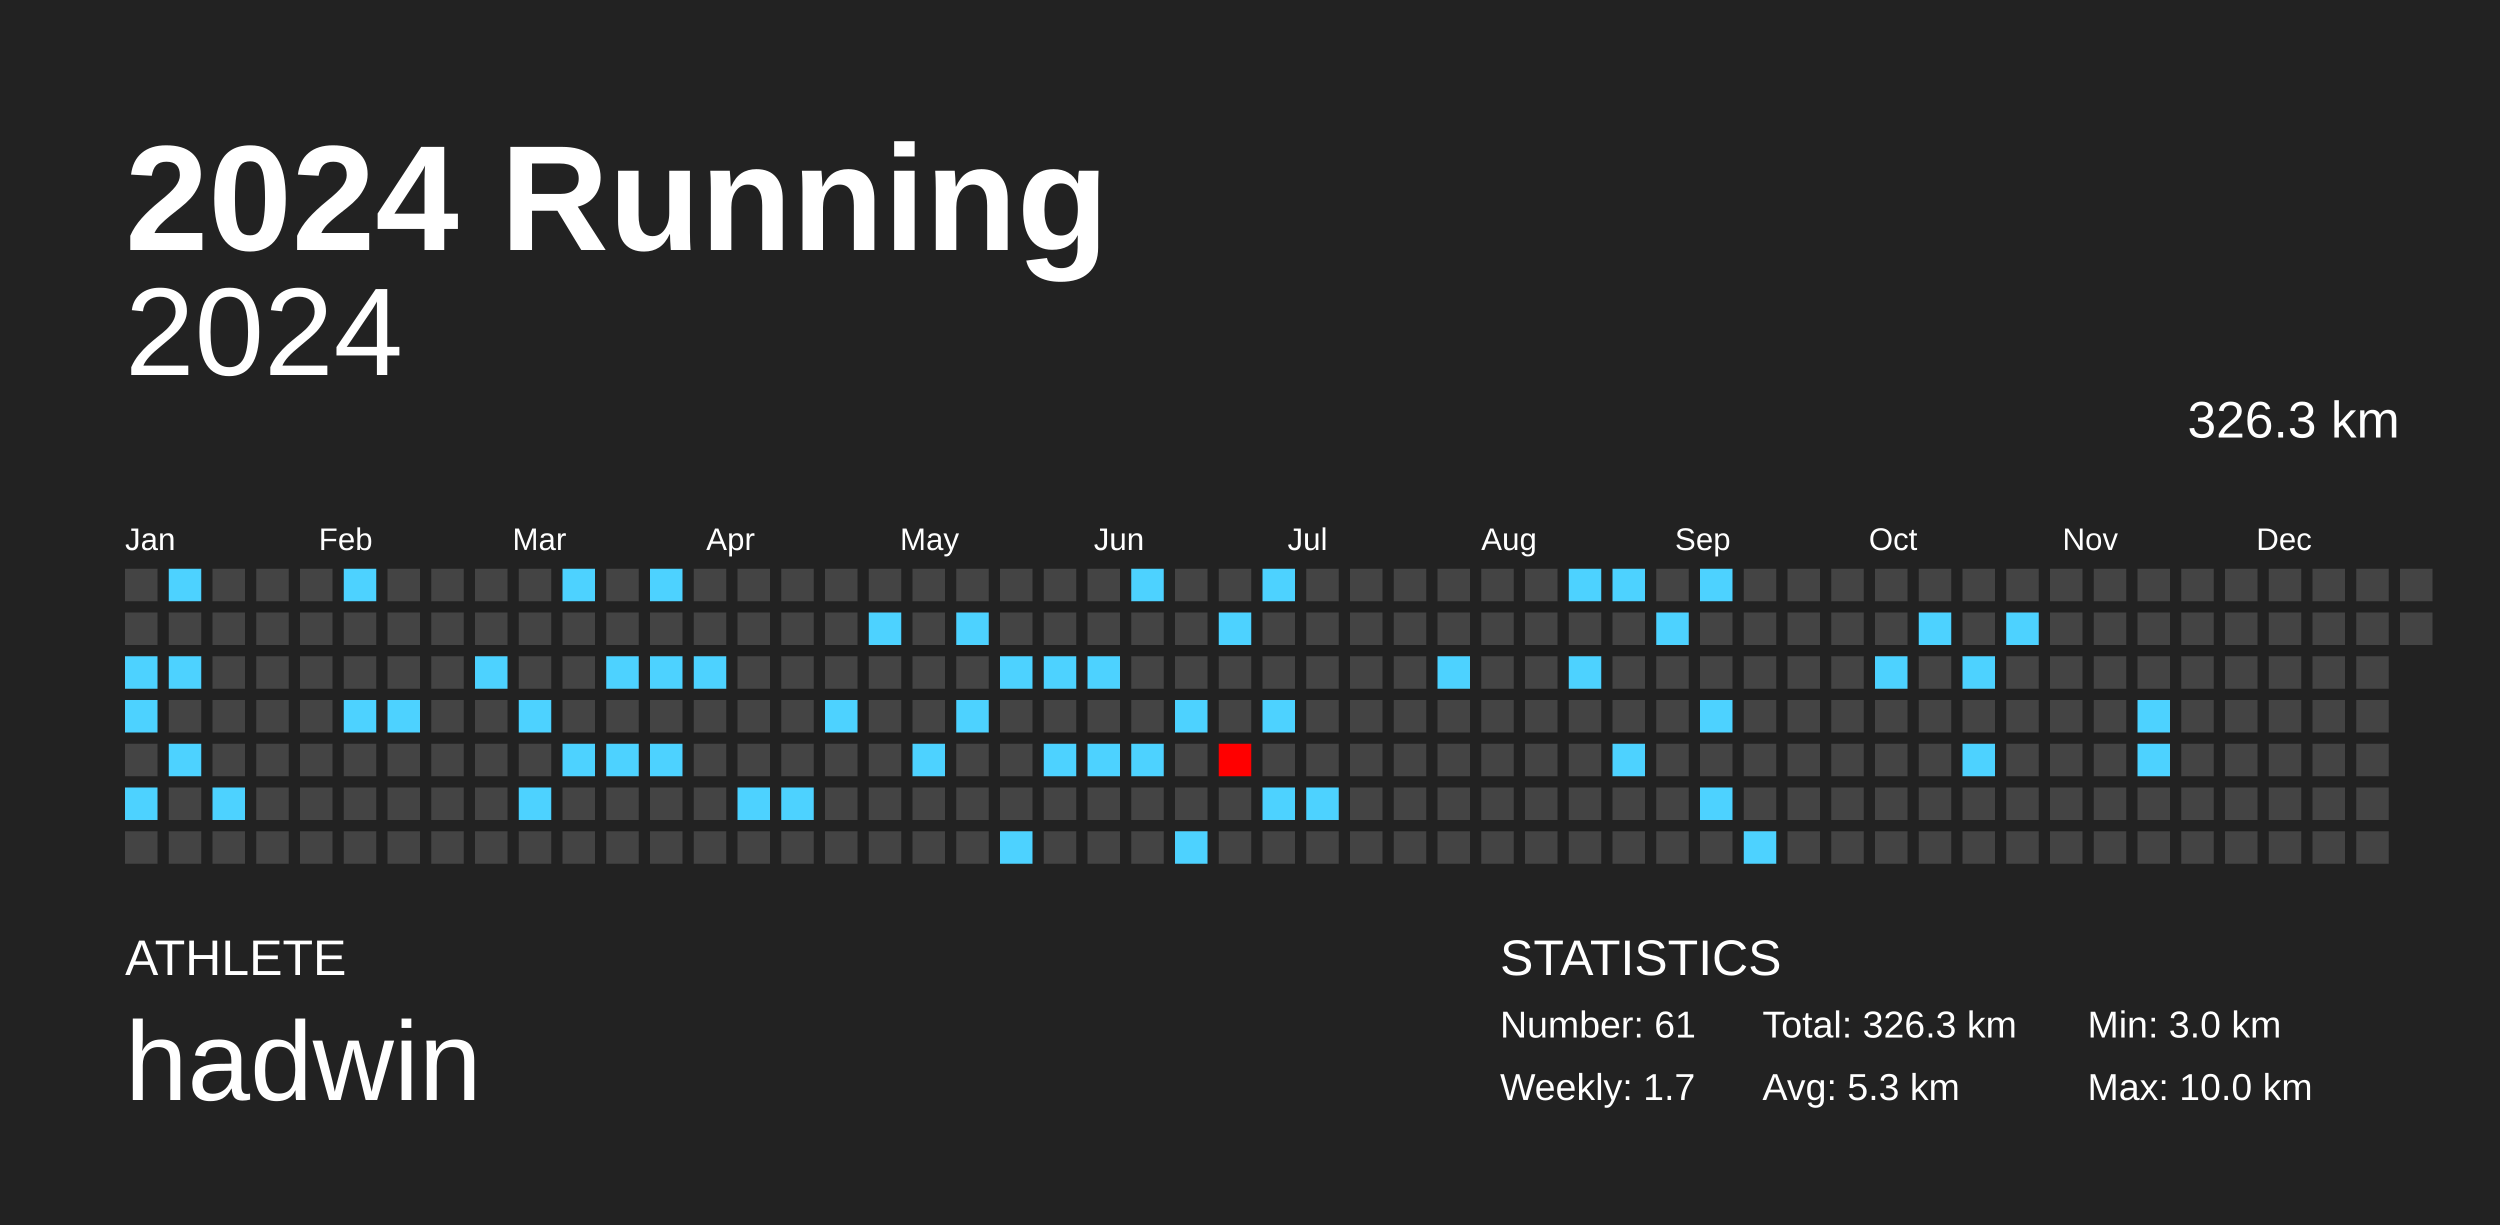
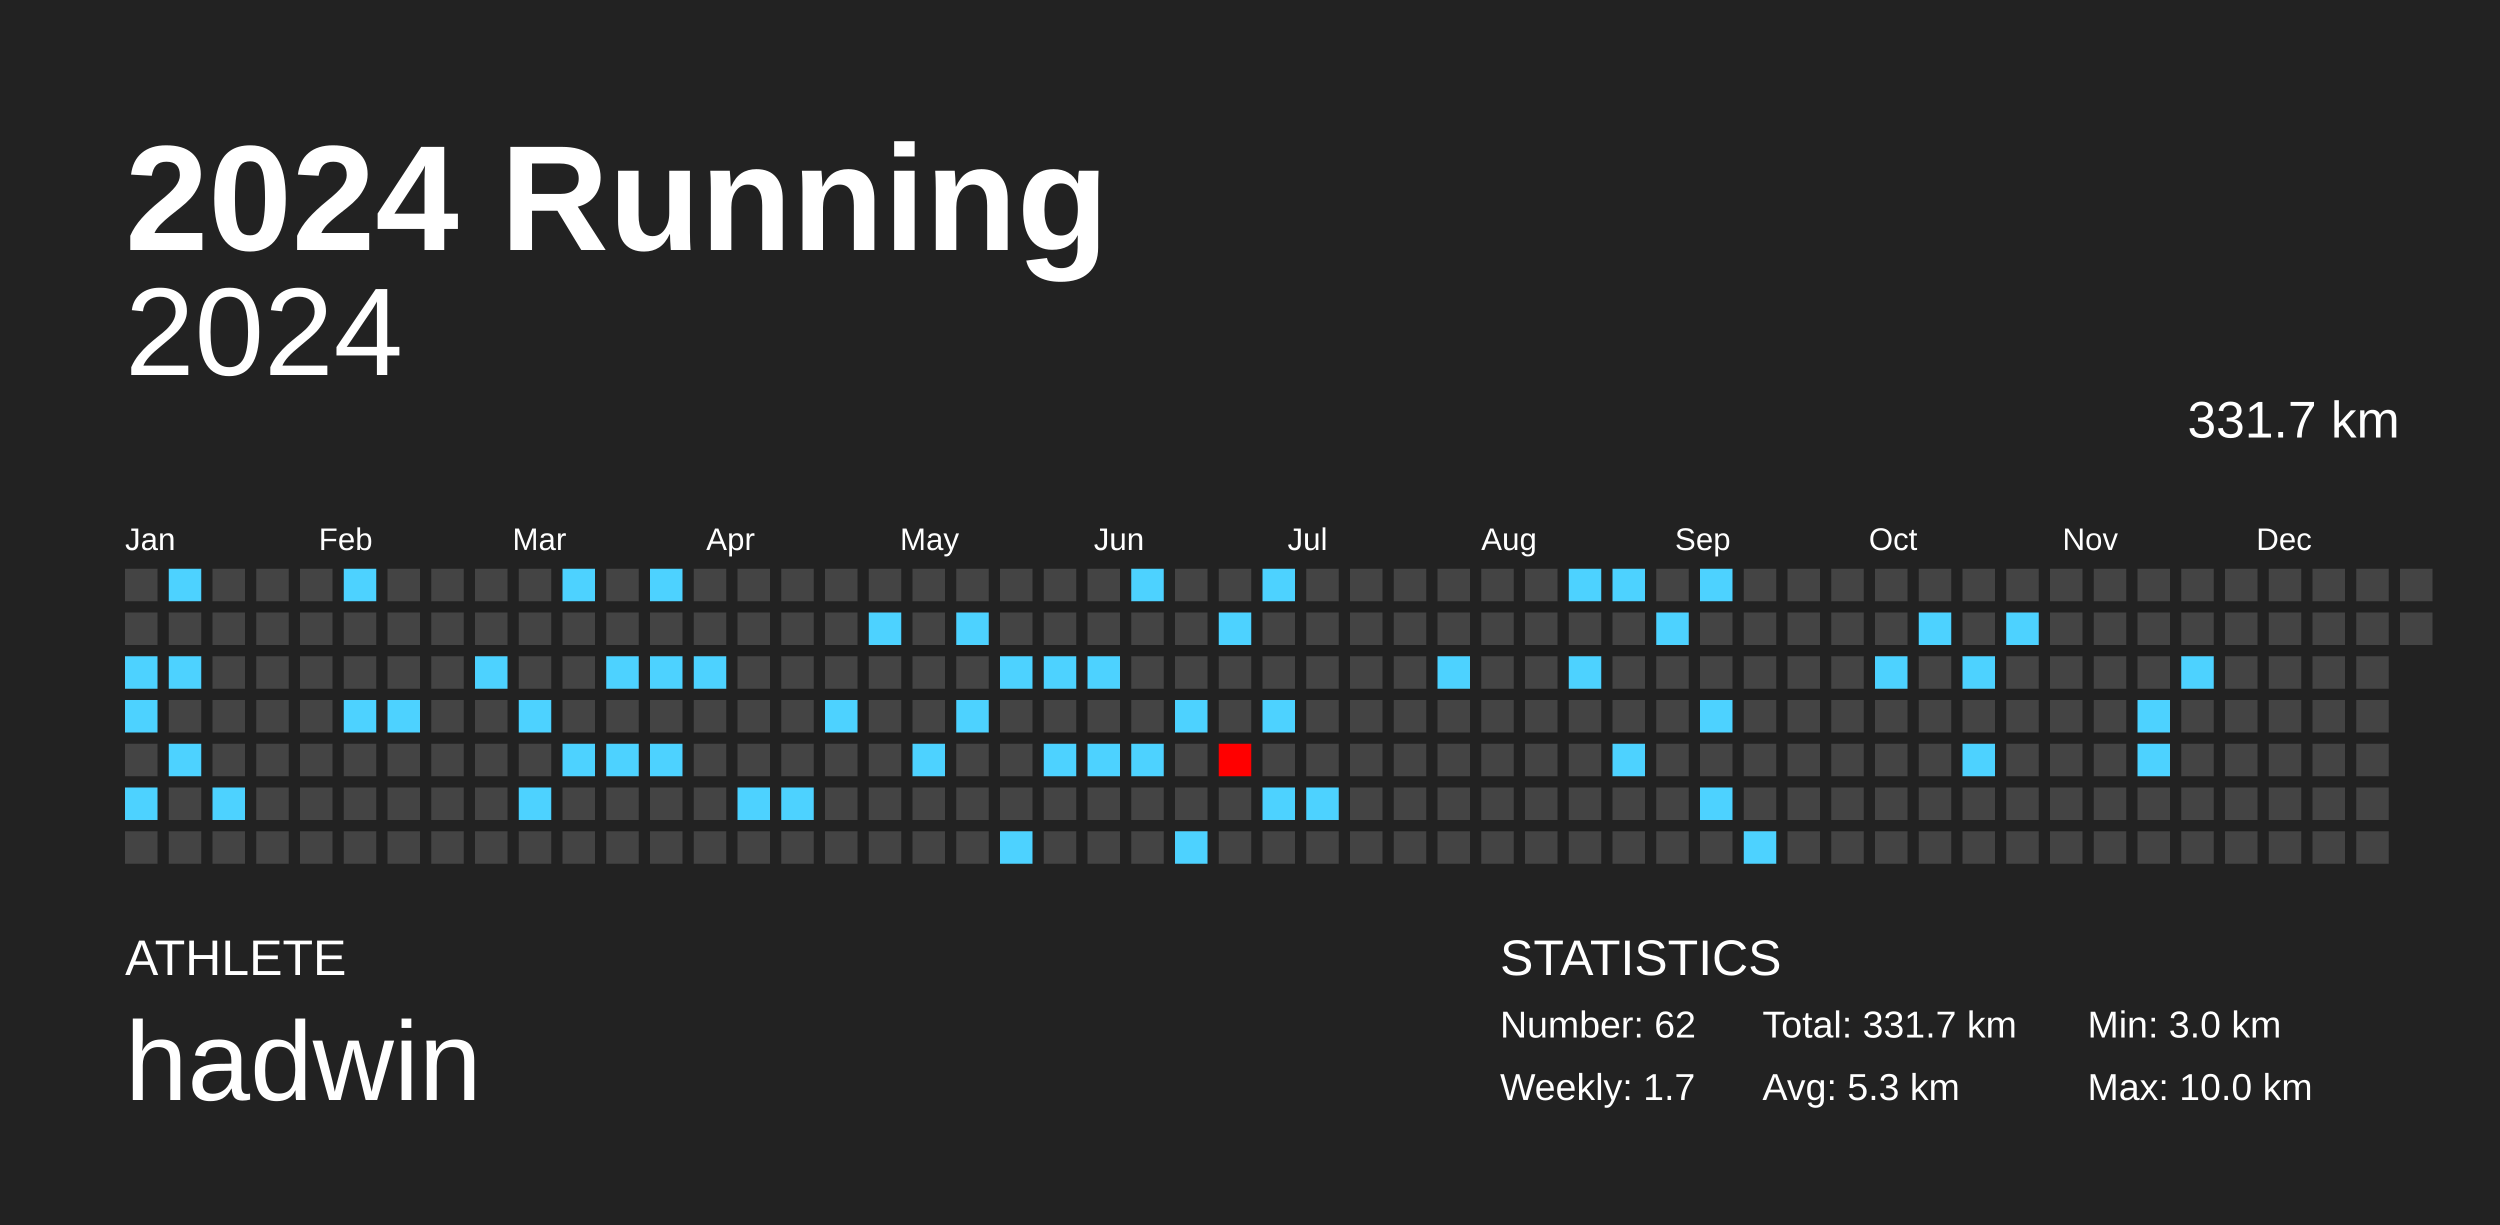
<svg xmlns="http://www.w3.org/2000/svg" baseProfile="full" height="98mm" version="1.1" viewBox="0,0,200,98" width="200mm">
  <defs />
  <rect fill="#222222" height="98" width="200" x="0" y="0" />
  <text fill="#FFFFFF" style="font-size:12px; font-family:Arial; font-weight:bold;" x="10" y="20">2024 Running</text>
  <text fill="#FFFFFF" style="font-size:4px; font-family:Arial" x="10" y="78">ATHLETE</text>
  <text fill="#FFFFFF" style="font-size:9px; font-family:Arial" x="10" y="88">hadwin</text>
  <text fill="#FFFFFF" style="font-size:4px; font-family:Arial" x="120" y="78">STATISTICS</text>
-   <text fill="#FFFFFF" style="font-size:3px; font-family:Arial" x="120" y="83">Number: 61</text>
+   <text fill="#FFFFFF" style="font-size:3px; font-family:Arial" x="120" y="83">Number: 62</text>
  <text fill="#FFFFFF" style="font-size:3px; font-family:Arial" x="120" y="88">Weekly: 1.7</text>
-   <text fill="#FFFFFF" style="font-size:3px; font-family:Arial" x="141" y="83">Total: 326.3 km</text>
+   <text fill="#FFFFFF" style="font-size:3px; font-family:Arial" x="141" y="83">Total: 331.7 km</text>
  <text fill="#FFFFFF" style="font-size:3px; font-family:Arial" x="141" y="88">Avg: 5.3 km</text>
  <text fill="#FFFFFF" style="font-size:3px; font-family:Arial" x="167" y="83">Min: 3.0 km</text>
  <text fill="#FFFFFF" style="font-size:3px; font-family:Arial" x="167" y="88">Max: 10.0 km</text>
  <text alignment-baseline="hanging" fill="#FFFFFF" style="font-size:10.0px; font-family:Arial;" x="10" y="30">2024</text>
-   <text alignment-baseline="hanging" fill="#FFFFFF" style="font-size:4.125px; font-family:Arial;" x="175" y="35">326.3 km</text>
+   <text alignment-baseline="hanging" fill="#FFFFFF" style="font-size:4.125px; font-family:Arial;" x="175" y="35">331.7 km</text>
  <text fill="#FFFFFF" style="font-size:2.5px; font-family:Arial" x="10.0" y="44">Jan</text>
  <text fill="#FFFFFF" style="font-size:2.5px; font-family:Arial" x="25.5" y="44">Feb</text>
  <text fill="#FFFFFF" style="font-size:2.5px; font-family:Arial" x="41.0" y="44">Mar</text>
  <text fill="#FFFFFF" style="font-size:2.5px; font-family:Arial" x="56.5" y="44">Apr</text>
  <text fill="#FFFFFF" style="font-size:2.5px; font-family:Arial" x="72.0" y="44">May</text>
  <text fill="#FFFFFF" style="font-size:2.5px; font-family:Arial" x="87.5" y="44">Jun</text>
  <text fill="#FFFFFF" style="font-size:2.5px; font-family:Arial" x="103.0" y="44">Jul</text>
  <text fill="#FFFFFF" style="font-size:2.5px; font-family:Arial" x="118.5" y="44">Aug</text>
  <text fill="#FFFFFF" style="font-size:2.5px; font-family:Arial" x="134.0" y="44">Sep</text>
  <text fill="#FFFFFF" style="font-size:2.5px; font-family:Arial" x="149.5" y="44">Oct</text>
  <text fill="#FFFFFF" style="font-size:2.5px; font-family:Arial" x="165.0" y="44">Nov</text>
  <text fill="#FFFFFF" style="font-size:2.5px; font-family:Arial" x="180.5" y="44">Dec</text>
  <rect fill="#444444" height="2.6" width="2.6" x="10.0" y="45.5" />
  <rect fill="#444444" height="2.6" width="2.6" x="10.0" y="49.0" />
  <rect fill="#4dd2ff" height="2.6" width="2.6" x="10.0" y="52.5" />
  <rect fill="#4dd2ff" height="2.6" width="2.6" x="10.0" y="56.0" />
  <rect fill="#444444" height="2.6" width="2.6" x="10.0" y="59.5" />
  <rect fill="#4dd2ff" height="2.6" width="2.6" x="10.0" y="63.0" />
  <rect fill="#444444" height="2.6" width="2.6" x="10.0" y="66.5" />
  <rect fill="#4dd2ff" height="2.6" width="2.6" x="13.5" y="45.5" />
  <rect fill="#444444" height="2.6" width="2.6" x="13.5" y="49.0" />
  <rect fill="#4dd2ff" height="2.6" width="2.6" x="13.5" y="52.5" />
  <rect fill="#444444" height="2.6" width="2.6" x="13.5" y="56.0" />
  <rect fill="#4dd2ff" height="2.6" width="2.6" x="13.5" y="59.5" />
  <rect fill="#444444" height="2.6" width="2.6" x="13.5" y="63.0" />
  <rect fill="#444444" height="2.6" width="2.6" x="13.5" y="66.5" />
  <rect fill="#444444" height="2.6" width="2.6" x="17.0" y="45.5" />
  <rect fill="#444444" height="2.6" width="2.6" x="17.0" y="49.0" />
  <rect fill="#444444" height="2.6" width="2.6" x="17.0" y="52.5" />
  <rect fill="#444444" height="2.6" width="2.6" x="17.0" y="56.0" />
  <rect fill="#444444" height="2.6" width="2.6" x="17.0" y="59.5" />
  <rect fill="#4dd2ff" height="2.6" width="2.6" x="17.0" y="63.0" />
  <rect fill="#444444" height="2.6" width="2.6" x="17.0" y="66.5" />
  <rect fill="#444444" height="2.6" width="2.6" x="20.5" y="45.5" />
  <rect fill="#444444" height="2.6" width="2.6" x="20.5" y="49.0" />
  <rect fill="#444444" height="2.6" width="2.6" x="20.5" y="52.5" />
  <rect fill="#444444" height="2.6" width="2.6" x="20.5" y="56.0" />
  <rect fill="#444444" height="2.6" width="2.6" x="20.5" y="59.5" />
  <rect fill="#444444" height="2.6" width="2.6" x="20.5" y="63.0" />
  <rect fill="#444444" height="2.6" width="2.6" x="20.5" y="66.5" />
  <rect fill="#444444" height="2.6" width="2.6" x="24.0" y="45.5" />
  <rect fill="#444444" height="2.6" width="2.6" x="24.0" y="49.0" />
  <rect fill="#444444" height="2.6" width="2.6" x="24.0" y="52.5" />
  <rect fill="#444444" height="2.6" width="2.6" x="24.0" y="56.0" />
  <rect fill="#444444" height="2.6" width="2.6" x="24.0" y="59.5" />
  <rect fill="#444444" height="2.6" width="2.6" x="24.0" y="63.0" />
  <rect fill="#444444" height="2.6" width="2.6" x="24.0" y="66.5" />
  <rect fill="#4dd2ff" height="2.6" width="2.6" x="27.5" y="45.5" />
  <rect fill="#444444" height="2.6" width="2.6" x="27.5" y="49.0" />
  <rect fill="#444444" height="2.6" width="2.6" x="27.5" y="52.5" />
  <rect fill="#4dd2ff" height="2.6" width="2.6" x="27.5" y="56.0" />
  <rect fill="#444444" height="2.6" width="2.6" x="27.5" y="59.5" />
  <rect fill="#444444" height="2.6" width="2.6" x="27.5" y="63.0" />
  <rect fill="#444444" height="2.6" width="2.6" x="27.5" y="66.5" />
  <rect fill="#444444" height="2.6" width="2.6" x="31.0" y="45.5" />
  <rect fill="#444444" height="2.6" width="2.6" x="31.0" y="49.0" />
  <rect fill="#444444" height="2.6" width="2.6" x="31.0" y="52.5" />
  <rect fill="#4dd2ff" height="2.6" width="2.6" x="31.0" y="56.0" />
  <rect fill="#444444" height="2.6" width="2.6" x="31.0" y="59.5" />
  <rect fill="#444444" height="2.6" width="2.6" x="31.0" y="63.0" />
  <rect fill="#444444" height="2.6" width="2.6" x="31.0" y="66.5" />
  <rect fill="#444444" height="2.6" width="2.6" x="34.5" y="45.5" />
  <rect fill="#444444" height="2.6" width="2.6" x="34.5" y="49.0" />
  <rect fill="#444444" height="2.6" width="2.6" x="34.5" y="52.5" />
  <rect fill="#444444" height="2.6" width="2.6" x="34.5" y="56.0" />
  <rect fill="#444444" height="2.6" width="2.6" x="34.5" y="59.5" />
  <rect fill="#444444" height="2.6" width="2.6" x="34.5" y="63.0" />
  <rect fill="#444444" height="2.6" width="2.6" x="34.5" y="66.5" />
  <rect fill="#444444" height="2.6" width="2.6" x="38.0" y="45.5" />
  <rect fill="#444444" height="2.6" width="2.6" x="38.0" y="49.0" />
  <rect fill="#4dd2ff" height="2.6" width="2.6" x="38.0" y="52.5" />
  <rect fill="#444444" height="2.6" width="2.6" x="38.0" y="56.0" />
  <rect fill="#444444" height="2.6" width="2.6" x="38.0" y="59.5" />
  <rect fill="#444444" height="2.6" width="2.6" x="38.0" y="63.0" />
  <rect fill="#444444" height="2.6" width="2.6" x="38.0" y="66.5" />
  <rect fill="#444444" height="2.6" width="2.6" x="41.5" y="45.5" />
  <rect fill="#444444" height="2.6" width="2.6" x="41.5" y="49.0" />
  <rect fill="#444444" height="2.6" width="2.6" x="41.5" y="52.5" />
  <rect fill="#4dd2ff" height="2.6" width="2.6" x="41.5" y="56.0" />
  <rect fill="#444444" height="2.6" width="2.6" x="41.5" y="59.5" />
  <rect fill="#4dd2ff" height="2.6" width="2.6" x="41.5" y="63.0" />
  <rect fill="#444444" height="2.6" width="2.6" x="41.5" y="66.5" />
  <rect fill="#4dd2ff" height="2.6" width="2.6" x="45.0" y="45.5" />
  <rect fill="#444444" height="2.6" width="2.6" x="45.0" y="49.0" />
  <rect fill="#444444" height="2.6" width="2.6" x="45.0" y="52.5" />
  <rect fill="#444444" height="2.6" width="2.6" x="45.0" y="56.0" />
  <rect fill="#4dd2ff" height="2.6" width="2.6" x="45.0" y="59.5" />
  <rect fill="#444444" height="2.6" width="2.6" x="45.0" y="63.0" />
  <rect fill="#444444" height="2.6" width="2.6" x="45.0" y="66.5" />
  <rect fill="#444444" height="2.6" width="2.6" x="48.5" y="45.5" />
  <rect fill="#444444" height="2.6" width="2.6" x="48.5" y="49.0" />
  <rect fill="#4dd2ff" height="2.6" width="2.6" x="48.5" y="52.5" />
  <rect fill="#444444" height="2.6" width="2.6" x="48.5" y="56.0" />
  <rect fill="#4dd2ff" height="2.6" width="2.6" x="48.5" y="59.5" />
  <rect fill="#444444" height="2.6" width="2.6" x="48.5" y="63.0" />
  <rect fill="#444444" height="2.6" width="2.6" x="48.5" y="66.5" />
  <rect fill="#4dd2ff" height="2.6" width="2.6" x="52.0" y="45.5" />
  <rect fill="#444444" height="2.6" width="2.6" x="52.0" y="49.0" />
  <rect fill="#4dd2ff" height="2.6" width="2.6" x="52.0" y="52.5" />
  <rect fill="#444444" height="2.6" width="2.6" x="52.0" y="56.0" />
  <rect fill="#4dd2ff" height="2.6" width="2.6" x="52.0" y="59.5" />
  <rect fill="#444444" height="2.6" width="2.6" x="52.0" y="63.0" />
  <rect fill="#444444" height="2.6" width="2.6" x="52.0" y="66.5" />
  <rect fill="#444444" height="2.6" width="2.6" x="55.5" y="45.5" />
  <rect fill="#444444" height="2.6" width="2.6" x="55.5" y="49.0" />
  <rect fill="#4dd2ff" height="2.6" width="2.6" x="55.5" y="52.5" />
  <rect fill="#444444" height="2.6" width="2.6" x="55.5" y="56.0" />
  <rect fill="#444444" height="2.6" width="2.6" x="55.5" y="59.5" />
  <rect fill="#444444" height="2.6" width="2.6" x="55.5" y="63.0" />
  <rect fill="#444444" height="2.6" width="2.6" x="55.5" y="66.5" />
  <rect fill="#444444" height="2.6" width="2.6" x="59.0" y="45.5" />
  <rect fill="#444444" height="2.6" width="2.6" x="59.0" y="49.0" />
  <rect fill="#444444" height="2.6" width="2.6" x="59.0" y="52.5" />
  <rect fill="#444444" height="2.6" width="2.6" x="59.0" y="56.0" />
  <rect fill="#444444" height="2.6" width="2.6" x="59.0" y="59.5" />
  <rect fill="#4dd2ff" height="2.6" width="2.6" x="59.0" y="63.0" />
  <rect fill="#444444" height="2.6" width="2.6" x="59.0" y="66.5" />
  <rect fill="#444444" height="2.6" width="2.6" x="62.5" y="45.5" />
  <rect fill="#444444" height="2.6" width="2.6" x="62.5" y="49.0" />
  <rect fill="#444444" height="2.6" width="2.6" x="62.5" y="52.5" />
  <rect fill="#444444" height="2.6" width="2.6" x="62.5" y="56.0" />
  <rect fill="#444444" height="2.6" width="2.6" x="62.5" y="59.5" />
  <rect fill="#4dd2ff" height="2.6" width="2.6" x="62.5" y="63.0" />
  <rect fill="#444444" height="2.6" width="2.6" x="62.5" y="66.5" />
  <rect fill="#444444" height="2.6" width="2.6" x="66.0" y="45.5" />
  <rect fill="#444444" height="2.6" width="2.6" x="66.0" y="49.0" />
  <rect fill="#444444" height="2.6" width="2.6" x="66.0" y="52.5" />
  <rect fill="#4dd2ff" height="2.6" width="2.6" x="66.0" y="56.0" />
  <rect fill="#444444" height="2.6" width="2.6" x="66.0" y="59.5" />
  <rect fill="#444444" height="2.6" width="2.6" x="66.0" y="63.0" />
  <rect fill="#444444" height="2.6" width="2.6" x="66.0" y="66.5" />
  <rect fill="#444444" height="2.6" width="2.6" x="69.5" y="45.5" />
  <rect fill="#4dd2ff" height="2.6" width="2.6" x="69.5" y="49.0" />
  <rect fill="#444444" height="2.6" width="2.6" x="69.5" y="52.5" />
  <rect fill="#444444" height="2.6" width="2.6" x="69.5" y="56.0" />
  <rect fill="#444444" height="2.6" width="2.6" x="69.5" y="59.5" />
  <rect fill="#444444" height="2.6" width="2.6" x="69.5" y="63.0" />
  <rect fill="#444444" height="2.6" width="2.6" x="69.5" y="66.5" />
  <rect fill="#444444" height="2.6" width="2.6" x="73.0" y="45.5" />
  <rect fill="#444444" height="2.6" width="2.6" x="73.0" y="49.0" />
  <rect fill="#444444" height="2.6" width="2.6" x="73.0" y="52.5" />
  <rect fill="#444444" height="2.6" width="2.6" x="73.0" y="56.0" />
  <rect fill="#4dd2ff" height="2.6" width="2.6" x="73.0" y="59.5" />
  <rect fill="#444444" height="2.6" width="2.6" x="73.0" y="63.0" />
  <rect fill="#444444" height="2.6" width="2.6" x="73.0" y="66.5" />
  <rect fill="#444444" height="2.6" width="2.6" x="76.5" y="45.5" />
  <rect fill="#4dd2ff" height="2.6" width="2.6" x="76.5" y="49.0" />
  <rect fill="#444444" height="2.6" width="2.6" x="76.5" y="52.5" />
  <rect fill="#4dd2ff" height="2.6" width="2.6" x="76.5" y="56.0" />
  <rect fill="#444444" height="2.6" width="2.6" x="76.5" y="59.5" />
  <rect fill="#444444" height="2.6" width="2.6" x="76.5" y="63.0" />
  <rect fill="#444444" height="2.6" width="2.6" x="76.5" y="66.5" />
  <rect fill="#444444" height="2.6" width="2.6" x="80.0" y="45.5" />
  <rect fill="#444444" height="2.6" width="2.6" x="80.0" y="49.0" />
  <rect fill="#4dd2ff" height="2.6" width="2.6" x="80.0" y="52.5" />
  <rect fill="#444444" height="2.6" width="2.6" x="80.0" y="56.0" />
  <rect fill="#444444" height="2.6" width="2.6" x="80.0" y="59.5" />
  <rect fill="#444444" height="2.6" width="2.6" x="80.0" y="63.0" />
  <rect fill="#4dd2ff" height="2.6" width="2.6" x="80.0" y="66.5" />
  <rect fill="#444444" height="2.6" width="2.6" x="83.5" y="45.5" />
  <rect fill="#444444" height="2.6" width="2.6" x="83.5" y="49.0" />
  <rect fill="#4dd2ff" height="2.6" width="2.6" x="83.5" y="52.5" />
  <rect fill="#444444" height="2.6" width="2.6" x="83.5" y="56.0" />
  <rect fill="#4dd2ff" height="2.6" width="2.6" x="83.5" y="59.5" />
  <rect fill="#444444" height="2.6" width="2.6" x="83.5" y="63.0" />
  <rect fill="#444444" height="2.6" width="2.6" x="83.5" y="66.5" />
  <rect fill="#444444" height="2.6" width="2.6" x="87.0" y="45.5" />
  <rect fill="#444444" height="2.6" width="2.6" x="87.0" y="49.0" />
  <rect fill="#4dd2ff" height="2.6" width="2.6" x="87.0" y="52.5" />
  <rect fill="#444444" height="2.6" width="2.6" x="87.0" y="56.0" />
  <rect fill="#4dd2ff" height="2.6" width="2.6" x="87.0" y="59.5" />
  <rect fill="#444444" height="2.6" width="2.6" x="87.0" y="63.0" />
  <rect fill="#444444" height="2.6" width="2.6" x="87.0" y="66.5" />
  <rect fill="#4dd2ff" height="2.6" width="2.6" x="90.5" y="45.5" />
  <rect fill="#444444" height="2.6" width="2.6" x="90.5" y="49.0" />
  <rect fill="#444444" height="2.6" width="2.6" x="90.5" y="52.5" />
  <rect fill="#444444" height="2.6" width="2.6" x="90.5" y="56.0" />
  <rect fill="#4dd2ff" height="2.6" width="2.6" x="90.5" y="59.5" />
  <rect fill="#444444" height="2.6" width="2.6" x="90.5" y="63.0" />
  <rect fill="#444444" height="2.6" width="2.6" x="90.5" y="66.5" />
  <rect fill="#444444" height="2.6" width="2.6" x="94.0" y="45.5" />
  <rect fill="#444444" height="2.6" width="2.6" x="94.0" y="49.0" />
  <rect fill="#444444" height="2.6" width="2.6" x="94.0" y="52.5" />
  <rect fill="#4dd2ff" height="2.6" width="2.6" x="94.0" y="56.0" />
  <rect fill="#444444" height="2.6" width="2.6" x="94.0" y="59.5" />
  <rect fill="#444444" height="2.6" width="2.6" x="94.0" y="63.0" />
  <rect fill="#4dd2ff" height="2.6" width="2.6" x="94.0" y="66.5" />
  <rect fill="#444444" height="2.6" width="2.6" x="97.5" y="45.5" />
  <rect fill="#4dd2ff" height="2.6" width="2.6" x="97.5" y="49.0" />
  <rect fill="#444444" height="2.6" width="2.6" x="97.5" y="52.5" />
  <rect fill="#444444" height="2.6" width="2.6" x="97.5" y="56.0" />
  <rect fill="#ff0000" height="2.6" width="2.6" x="97.5" y="59.5" />
  <rect fill="#444444" height="2.6" width="2.6" x="97.5" y="63.0" />
  <rect fill="#444444" height="2.6" width="2.6" x="97.5" y="66.5" />
  <rect fill="#4dd2ff" height="2.6" width="2.6" x="101.0" y="45.5" />
  <rect fill="#444444" height="2.6" width="2.6" x="101.0" y="49.0" />
  <rect fill="#444444" height="2.6" width="2.6" x="101.0" y="52.5" />
  <rect fill="#4dd2ff" height="2.6" width="2.6" x="101.0" y="56.0" />
  <rect fill="#444444" height="2.6" width="2.6" x="101.0" y="59.5" />
  <rect fill="#4dd2ff" height="2.6" width="2.6" x="101.0" y="63.0" />
  <rect fill="#444444" height="2.6" width="2.6" x="101.0" y="66.5" />
  <rect fill="#444444" height="2.6" width="2.6" x="104.5" y="45.5" />
  <rect fill="#444444" height="2.6" width="2.6" x="104.5" y="49.0" />
  <rect fill="#444444" height="2.6" width="2.6" x="104.5" y="52.5" />
  <rect fill="#444444" height="2.6" width="2.6" x="104.5" y="56.0" />
  <rect fill="#444444" height="2.6" width="2.6" x="104.5" y="59.5" />
  <rect fill="#4dd2ff" height="2.6" width="2.6" x="104.5" y="63.0" />
  <rect fill="#444444" height="2.6" width="2.6" x="104.5" y="66.5" />
  <rect fill="#444444" height="2.6" width="2.6" x="108.0" y="45.5" />
  <rect fill="#444444" height="2.6" width="2.6" x="108.0" y="49.0" />
  <rect fill="#444444" height="2.6" width="2.6" x="108.0" y="52.5" />
  <rect fill="#444444" height="2.6" width="2.6" x="108.0" y="56.0" />
  <rect fill="#444444" height="2.6" width="2.6" x="108.0" y="59.5" />
  <rect fill="#444444" height="2.6" width="2.6" x="108.0" y="63.0" />
  <rect fill="#444444" height="2.6" width="2.6" x="108.0" y="66.5" />
  <rect fill="#444444" height="2.6" width="2.6" x="111.5" y="45.5" />
  <rect fill="#444444" height="2.6" width="2.6" x="111.5" y="49.0" />
  <rect fill="#444444" height="2.6" width="2.6" x="111.5" y="52.5" />
  <rect fill="#444444" height="2.6" width="2.6" x="111.5" y="56.0" />
  <rect fill="#444444" height="2.6" width="2.6" x="111.5" y="59.5" />
  <rect fill="#444444" height="2.6" width="2.6" x="111.5" y="63.0" />
  <rect fill="#444444" height="2.6" width="2.6" x="111.5" y="66.5" />
  <rect fill="#444444" height="2.6" width="2.6" x="115.0" y="45.5" />
  <rect fill="#444444" height="2.6" width="2.6" x="115.0" y="49.0" />
  <rect fill="#4dd2ff" height="2.6" width="2.6" x="115.0" y="52.5" />
  <rect fill="#444444" height="2.6" width="2.6" x="115.0" y="56.0" />
  <rect fill="#444444" height="2.6" width="2.6" x="115.0" y="59.5" />
  <rect fill="#444444" height="2.6" width="2.6" x="115.0" y="63.0" />
  <rect fill="#444444" height="2.6" width="2.6" x="115.0" y="66.5" />
  <rect fill="#444444" height="2.6" width="2.6" x="118.5" y="45.5" />
  <rect fill="#444444" height="2.6" width="2.6" x="118.5" y="49.0" />
  <rect fill="#444444" height="2.6" width="2.6" x="118.5" y="52.5" />
  <rect fill="#444444" height="2.6" width="2.6" x="118.5" y="56.0" />
  <rect fill="#444444" height="2.6" width="2.6" x="118.5" y="59.5" />
  <rect fill="#444444" height="2.6" width="2.6" x="118.5" y="63.0" />
  <rect fill="#444444" height="2.6" width="2.6" x="118.5" y="66.5" />
  <rect fill="#444444" height="2.6" width="2.6" x="122.0" y="45.5" />
  <rect fill="#444444" height="2.6" width="2.6" x="122.0" y="49.0" />
  <rect fill="#444444" height="2.6" width="2.6" x="122.0" y="52.5" />
  <rect fill="#444444" height="2.6" width="2.6" x="122.0" y="56.0" />
  <rect fill="#444444" height="2.6" width="2.6" x="122.0" y="59.5" />
  <rect fill="#444444" height="2.6" width="2.6" x="122.0" y="63.0" />
  <rect fill="#444444" height="2.6" width="2.6" x="122.0" y="66.5" />
  <rect fill="#4dd2ff" height="2.6" width="2.6" x="125.5" y="45.5" />
  <rect fill="#444444" height="2.6" width="2.6" x="125.5" y="49.0" />
  <rect fill="#4dd2ff" height="2.6" width="2.6" x="125.5" y="52.5" />
  <rect fill="#444444" height="2.6" width="2.6" x="125.5" y="56.0" />
  <rect fill="#444444" height="2.6" width="2.6" x="125.5" y="59.5" />
  <rect fill="#444444" height="2.6" width="2.6" x="125.5" y="63.0" />
  <rect fill="#444444" height="2.6" width="2.6" x="125.5" y="66.5" />
  <rect fill="#4dd2ff" height="2.6" width="2.6" x="129.0" y="45.5" />
  <rect fill="#444444" height="2.6" width="2.6" x="129.0" y="49.0" />
  <rect fill="#444444" height="2.6" width="2.6" x="129.0" y="52.5" />
  <rect fill="#444444" height="2.6" width="2.6" x="129.0" y="56.0" />
  <rect fill="#4dd2ff" height="2.6" width="2.6" x="129.0" y="59.5" />
  <rect fill="#444444" height="2.6" width="2.6" x="129.0" y="63.0" />
  <rect fill="#444444" height="2.6" width="2.6" x="129.0" y="66.5" />
  <rect fill="#444444" height="2.6" width="2.6" x="132.5" y="45.5" />
  <rect fill="#4dd2ff" height="2.6" width="2.6" x="132.5" y="49.0" />
  <rect fill="#444444" height="2.6" width="2.6" x="132.5" y="52.5" />
  <rect fill="#444444" height="2.6" width="2.6" x="132.5" y="56.0" />
  <rect fill="#444444" height="2.6" width="2.6" x="132.5" y="59.5" />
  <rect fill="#444444" height="2.6" width="2.6" x="132.5" y="63.0" />
  <rect fill="#444444" height="2.6" width="2.6" x="132.5" y="66.5" />
  <rect fill="#4dd2ff" height="2.6" width="2.6" x="136.0" y="45.5" />
  <rect fill="#444444" height="2.6" width="2.6" x="136.0" y="49.0" />
  <rect fill="#444444" height="2.6" width="2.6" x="136.0" y="52.5" />
  <rect fill="#4dd2ff" height="2.6" width="2.6" x="136.0" y="56.0" />
  <rect fill="#444444" height="2.6" width="2.6" x="136.0" y="59.5" />
  <rect fill="#4dd2ff" height="2.6" width="2.6" x="136.0" y="63.0" />
  <rect fill="#444444" height="2.6" width="2.6" x="136.0" y="66.5" />
  <rect fill="#444444" height="2.6" width="2.6" x="139.5" y="45.5" />
  <rect fill="#444444" height="2.6" width="2.6" x="139.5" y="49.0" />
  <rect fill="#444444" height="2.6" width="2.6" x="139.5" y="52.5" />
  <rect fill="#444444" height="2.6" width="2.6" x="139.5" y="56.0" />
  <rect fill="#444444" height="2.6" width="2.6" x="139.5" y="59.5" />
  <rect fill="#444444" height="2.6" width="2.6" x="139.5" y="63.0" />
  <rect fill="#4dd2ff" height="2.6" width="2.6" x="139.5" y="66.5" />
  <rect fill="#444444" height="2.6" width="2.6" x="143.0" y="45.5" />
  <rect fill="#444444" height="2.6" width="2.6" x="143.0" y="49.0" />
  <rect fill="#444444" height="2.6" width="2.6" x="143.0" y="52.5" />
  <rect fill="#444444" height="2.6" width="2.6" x="143.0" y="56.0" />
  <rect fill="#444444" height="2.6" width="2.6" x="143.0" y="59.5" />
  <rect fill="#444444" height="2.6" width="2.6" x="143.0" y="63.0" />
  <rect fill="#444444" height="2.6" width="2.6" x="143.0" y="66.5" />
  <rect fill="#444444" height="2.6" width="2.6" x="146.5" y="45.5" />
  <rect fill="#444444" height="2.6" width="2.6" x="146.5" y="49.0" />
  <rect fill="#444444" height="2.6" width="2.6" x="146.5" y="52.5" />
  <rect fill="#444444" height="2.6" width="2.6" x="146.5" y="56.0" />
  <rect fill="#444444" height="2.6" width="2.6" x="146.5" y="59.5" />
  <rect fill="#444444" height="2.6" width="2.6" x="146.5" y="63.0" />
  <rect fill="#444444" height="2.6" width="2.6" x="146.5" y="66.5" />
  <rect fill="#444444" height="2.6" width="2.6" x="150.0" y="45.5" />
  <rect fill="#444444" height="2.6" width="2.6" x="150.0" y="49.0" />
  <rect fill="#4dd2ff" height="2.6" width="2.6" x="150.0" y="52.5" />
  <rect fill="#444444" height="2.6" width="2.6" x="150.0" y="56.0" />
  <rect fill="#444444" height="2.6" width="2.6" x="150.0" y="59.5" />
  <rect fill="#444444" height="2.6" width="2.6" x="150.0" y="63.0" />
  <rect fill="#444444" height="2.6" width="2.6" x="150.0" y="66.5" />
  <rect fill="#444444" height="2.6" width="2.6" x="153.5" y="45.5" />
  <rect fill="#4dd2ff" height="2.6" width="2.6" x="153.5" y="49.0" />
  <rect fill="#444444" height="2.6" width="2.6" x="153.5" y="52.5" />
  <rect fill="#444444" height="2.6" width="2.6" x="153.5" y="56.0" />
  <rect fill="#444444" height="2.6" width="2.6" x="153.5" y="59.5" />
  <rect fill="#444444" height="2.6" width="2.6" x="153.5" y="63.0" />
  <rect fill="#444444" height="2.6" width="2.6" x="153.5" y="66.5" />
  <rect fill="#444444" height="2.6" width="2.6" x="157.0" y="45.5" />
  <rect fill="#444444" height="2.6" width="2.6" x="157.0" y="49.0" />
  <rect fill="#4dd2ff" height="2.6" width="2.6" x="157.0" y="52.5" />
  <rect fill="#444444" height="2.6" width="2.6" x="157.0" y="56.0" />
  <rect fill="#4dd2ff" height="2.6" width="2.6" x="157.0" y="59.5" />
  <rect fill="#444444" height="2.6" width="2.6" x="157.0" y="63.0" />
  <rect fill="#444444" height="2.6" width="2.6" x="157.0" y="66.5" />
  <rect fill="#444444" height="2.6" width="2.6" x="160.5" y="45.5" />
  <rect fill="#4dd2ff" height="2.6" width="2.6" x="160.5" y="49.0" />
  <rect fill="#444444" height="2.6" width="2.6" x="160.5" y="52.5" />
  <rect fill="#444444" height="2.6" width="2.6" x="160.5" y="56.0" />
  <rect fill="#444444" height="2.6" width="2.6" x="160.5" y="59.5" />
  <rect fill="#444444" height="2.6" width="2.6" x="160.5" y="63.0" />
  <rect fill="#444444" height="2.6" width="2.6" x="160.5" y="66.5" />
  <rect fill="#444444" height="2.6" width="2.6" x="164.0" y="45.5" />
  <rect fill="#444444" height="2.6" width="2.6" x="164.0" y="49.0" />
  <rect fill="#444444" height="2.6" width="2.6" x="164.0" y="52.5" />
  <rect fill="#444444" height="2.6" width="2.6" x="164.0" y="56.0" />
  <rect fill="#444444" height="2.6" width="2.6" x="164.0" y="59.5" />
  <rect fill="#444444" height="2.6" width="2.6" x="164.0" y="63.0" />
  <rect fill="#444444" height="2.6" width="2.6" x="164.0" y="66.5" />
  <rect fill="#444444" height="2.6" width="2.6" x="167.5" y="45.5" />
  <rect fill="#444444" height="2.6" width="2.6" x="167.5" y="49.0" />
  <rect fill="#444444" height="2.6" width="2.6" x="167.5" y="52.5" />
  <rect fill="#444444" height="2.6" width="2.6" x="167.5" y="56.0" />
  <rect fill="#444444" height="2.6" width="2.6" x="167.5" y="59.5" />
  <rect fill="#444444" height="2.6" width="2.6" x="167.5" y="63.0" />
  <rect fill="#444444" height="2.6" width="2.6" x="167.5" y="66.5" />
  <rect fill="#444444" height="2.6" width="2.6" x="171.0" y="45.5" />
  <rect fill="#444444" height="2.6" width="2.6" x="171.0" y="49.0" />
  <rect fill="#444444" height="2.6" width="2.6" x="171.0" y="52.5" />
  <rect fill="#4dd2ff" height="2.6" width="2.6" x="171.0" y="56.0" />
  <rect fill="#4dd2ff" height="2.6" width="2.6" x="171.0" y="59.5" />
  <rect fill="#444444" height="2.6" width="2.6" x="171.0" y="63.0" />
  <rect fill="#444444" height="2.6" width="2.6" x="171.0" y="66.5" />
  <rect fill="#444444" height="2.6" width="2.6" x="174.5" y="45.5" />
  <rect fill="#444444" height="2.6" width="2.6" x="174.5" y="49.0" />
-   <rect fill="#444444" height="2.6" width="2.6" x="174.5" y="52.5" />
+   <rect fill="#4dd2ff" height="2.6" width="2.6" x="174.5" y="52.5" />
  <rect fill="#444444" height="2.6" width="2.6" x="174.5" y="56.0" />
  <rect fill="#444444" height="2.6" width="2.6" x="174.5" y="59.5" />
  <rect fill="#444444" height="2.6" width="2.6" x="174.5" y="63.0" />
  <rect fill="#444444" height="2.6" width="2.6" x="174.5" y="66.5" />
  <rect fill="#444444" height="2.6" width="2.6" x="178.0" y="45.5" />
  <rect fill="#444444" height="2.6" width="2.6" x="178.0" y="49.0" />
  <rect fill="#444444" height="2.6" width="2.6" x="178.0" y="52.5" />
  <rect fill="#444444" height="2.6" width="2.6" x="178.0" y="56.0" />
  <rect fill="#444444" height="2.6" width="2.6" x="178.0" y="59.5" />
  <rect fill="#444444" height="2.6" width="2.6" x="178.0" y="63.0" />
  <rect fill="#444444" height="2.6" width="2.6" x="178.0" y="66.5" />
  <rect fill="#444444" height="2.6" width="2.6" x="181.5" y="45.5" />
  <rect fill="#444444" height="2.6" width="2.6" x="181.5" y="49.0" />
  <rect fill="#444444" height="2.6" width="2.6" x="181.5" y="52.5" />
  <rect fill="#444444" height="2.6" width="2.6" x="181.5" y="56.0" />
  <rect fill="#444444" height="2.6" width="2.6" x="181.5" y="59.5" />
  <rect fill="#444444" height="2.6" width="2.6" x="181.5" y="63.0" />
  <rect fill="#444444" height="2.6" width="2.6" x="181.5" y="66.5" />
  <rect fill="#444444" height="2.6" width="2.6" x="185.0" y="45.5" />
  <rect fill="#444444" height="2.6" width="2.6" x="185.0" y="49.0" />
  <rect fill="#444444" height="2.6" width="2.6" x="185.0" y="52.5" />
  <rect fill="#444444" height="2.6" width="2.6" x="185.0" y="56.0" />
  <rect fill="#444444" height="2.6" width="2.6" x="185.0" y="59.5" />
  <rect fill="#444444" height="2.6" width="2.6" x="185.0" y="63.0" />
  <rect fill="#444444" height="2.6" width="2.6" x="185.0" y="66.5" />
  <rect fill="#444444" height="2.6" width="2.6" x="188.5" y="45.5" />
  <rect fill="#444444" height="2.6" width="2.6" x="188.5" y="49.0" />
  <rect fill="#444444" height="2.6" width="2.6" x="188.5" y="52.5" />
  <rect fill="#444444" height="2.6" width="2.6" x="188.5" y="56.0" />
  <rect fill="#444444" height="2.6" width="2.6" x="188.5" y="59.5" />
  <rect fill="#444444" height="2.6" width="2.6" x="188.5" y="63.0" />
  <rect fill="#444444" height="2.6" width="2.6" x="188.5" y="66.5" />
  <rect fill="#444444" height="2.6" width="2.6" x="192.0" y="45.5" />
  <rect fill="#444444" height="2.6" width="2.6" x="192.0" y="49.0" />
</svg>
